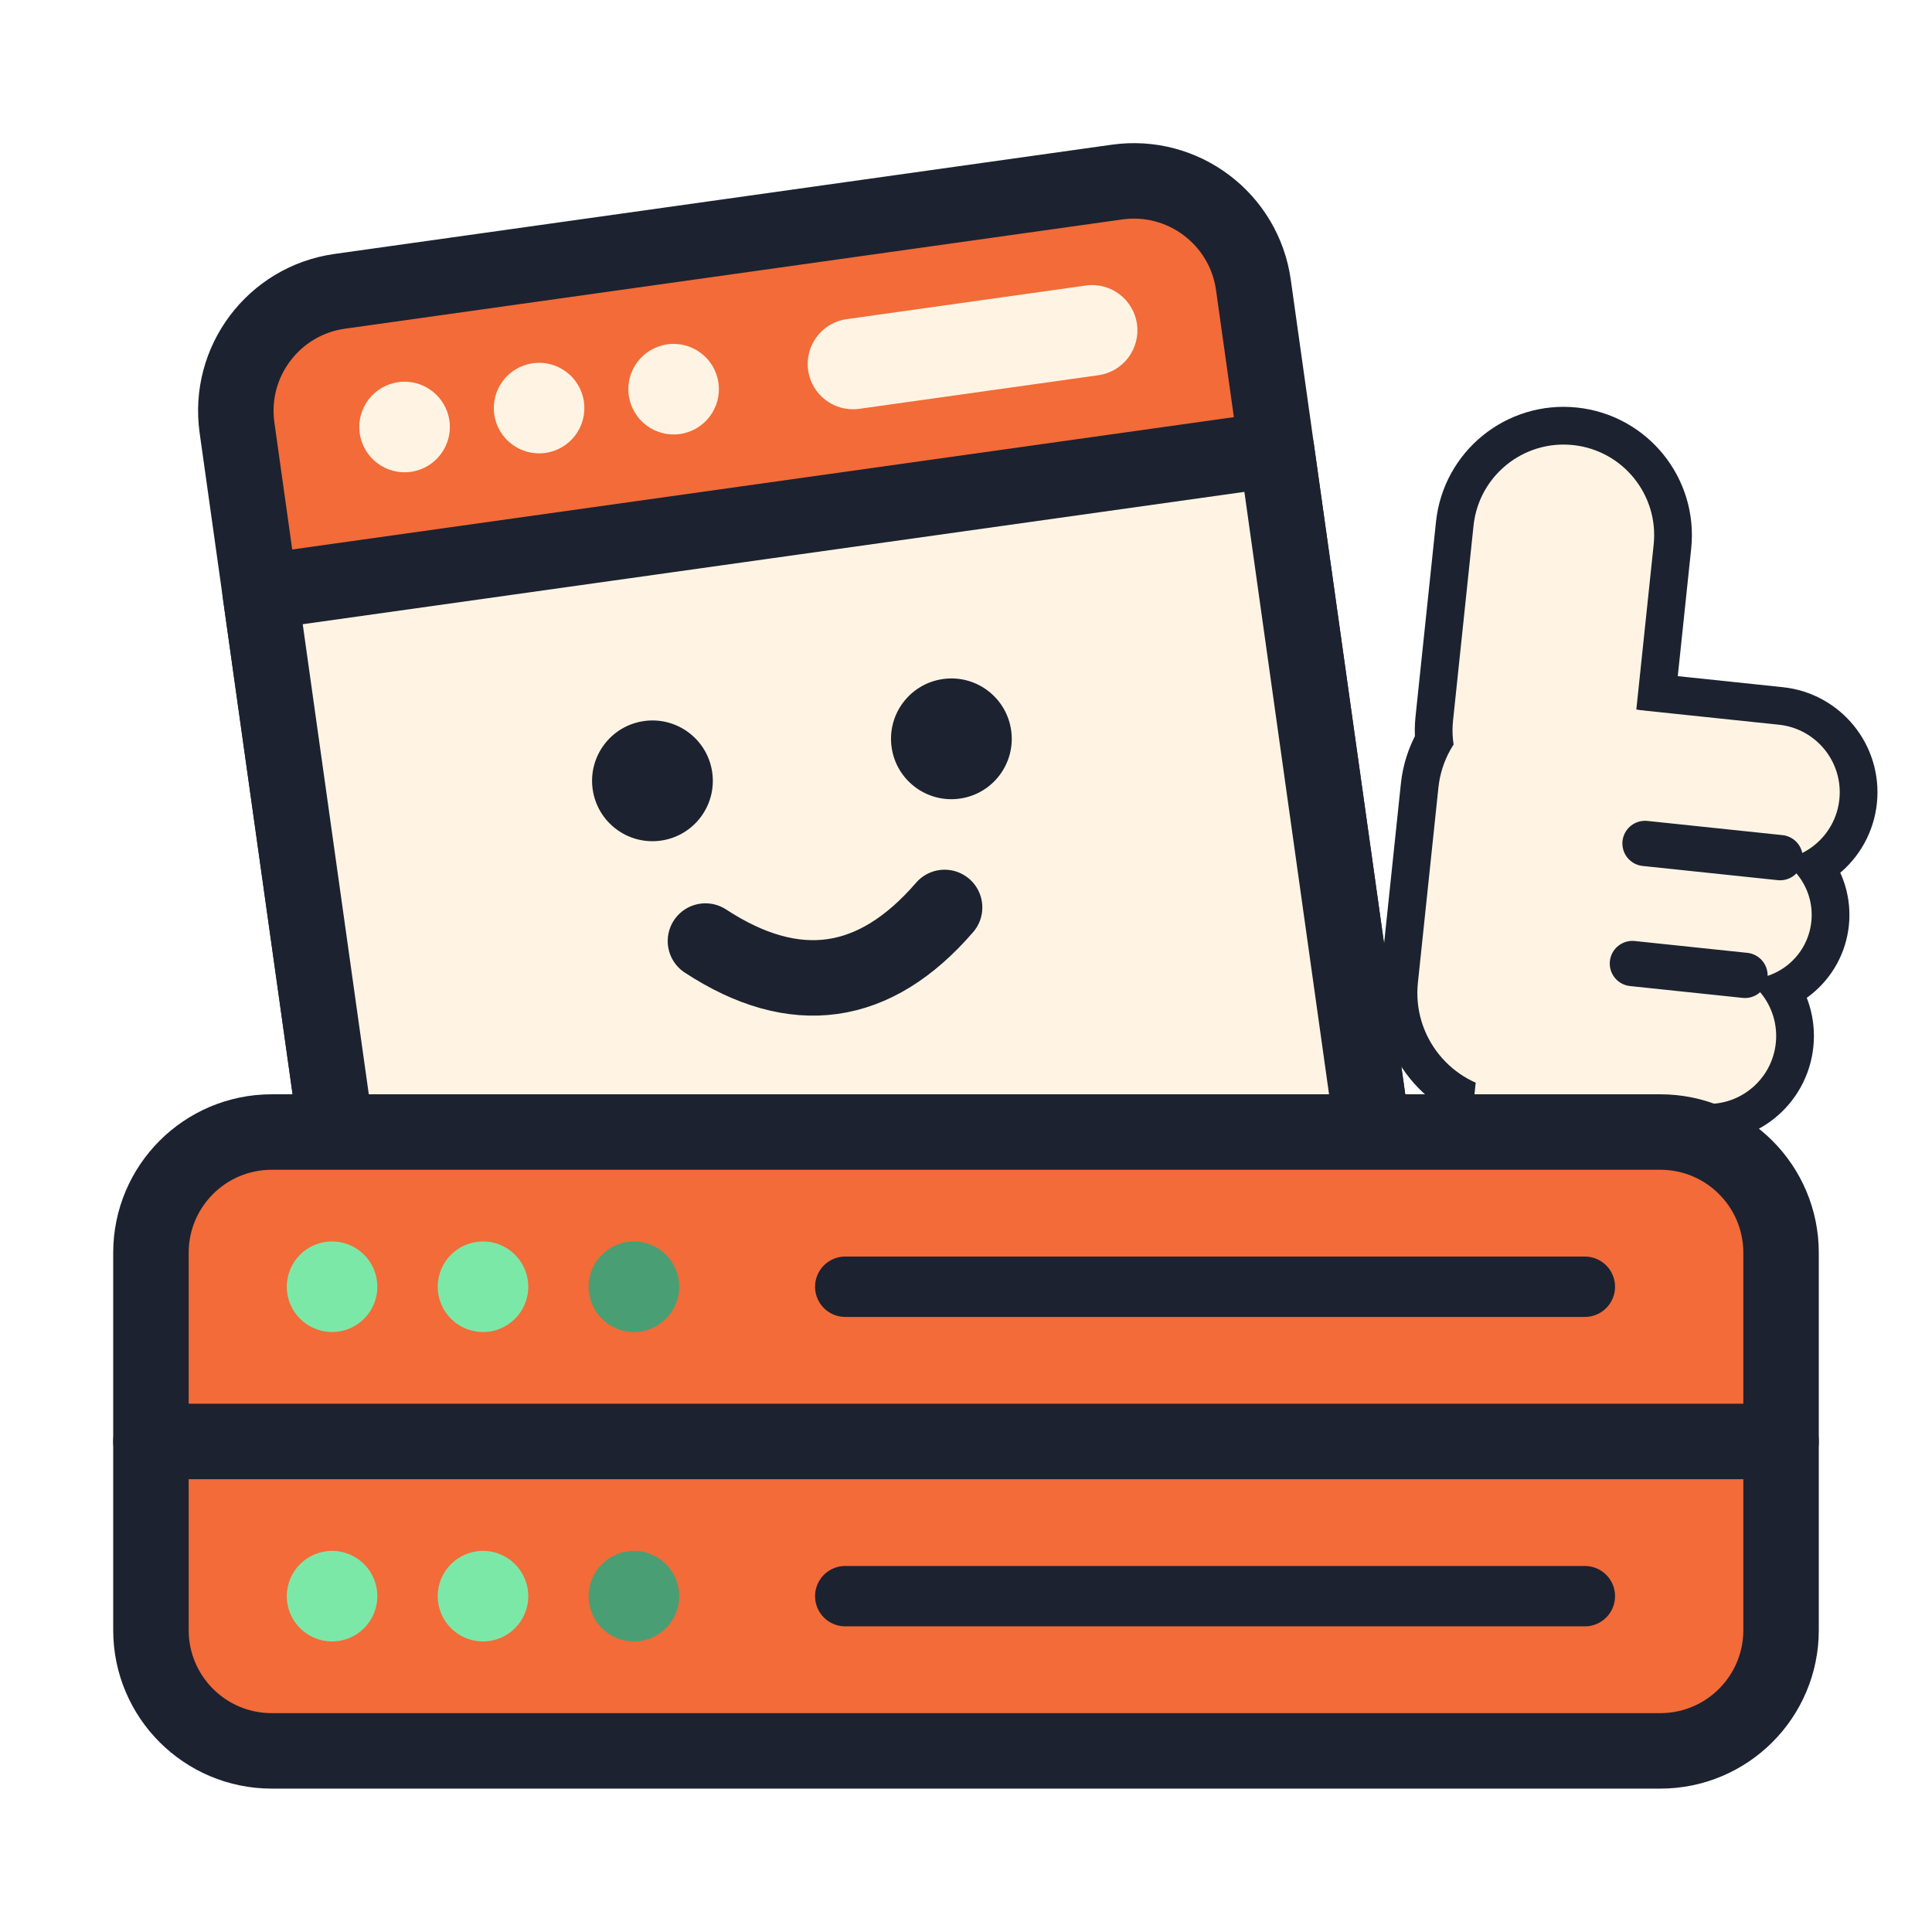
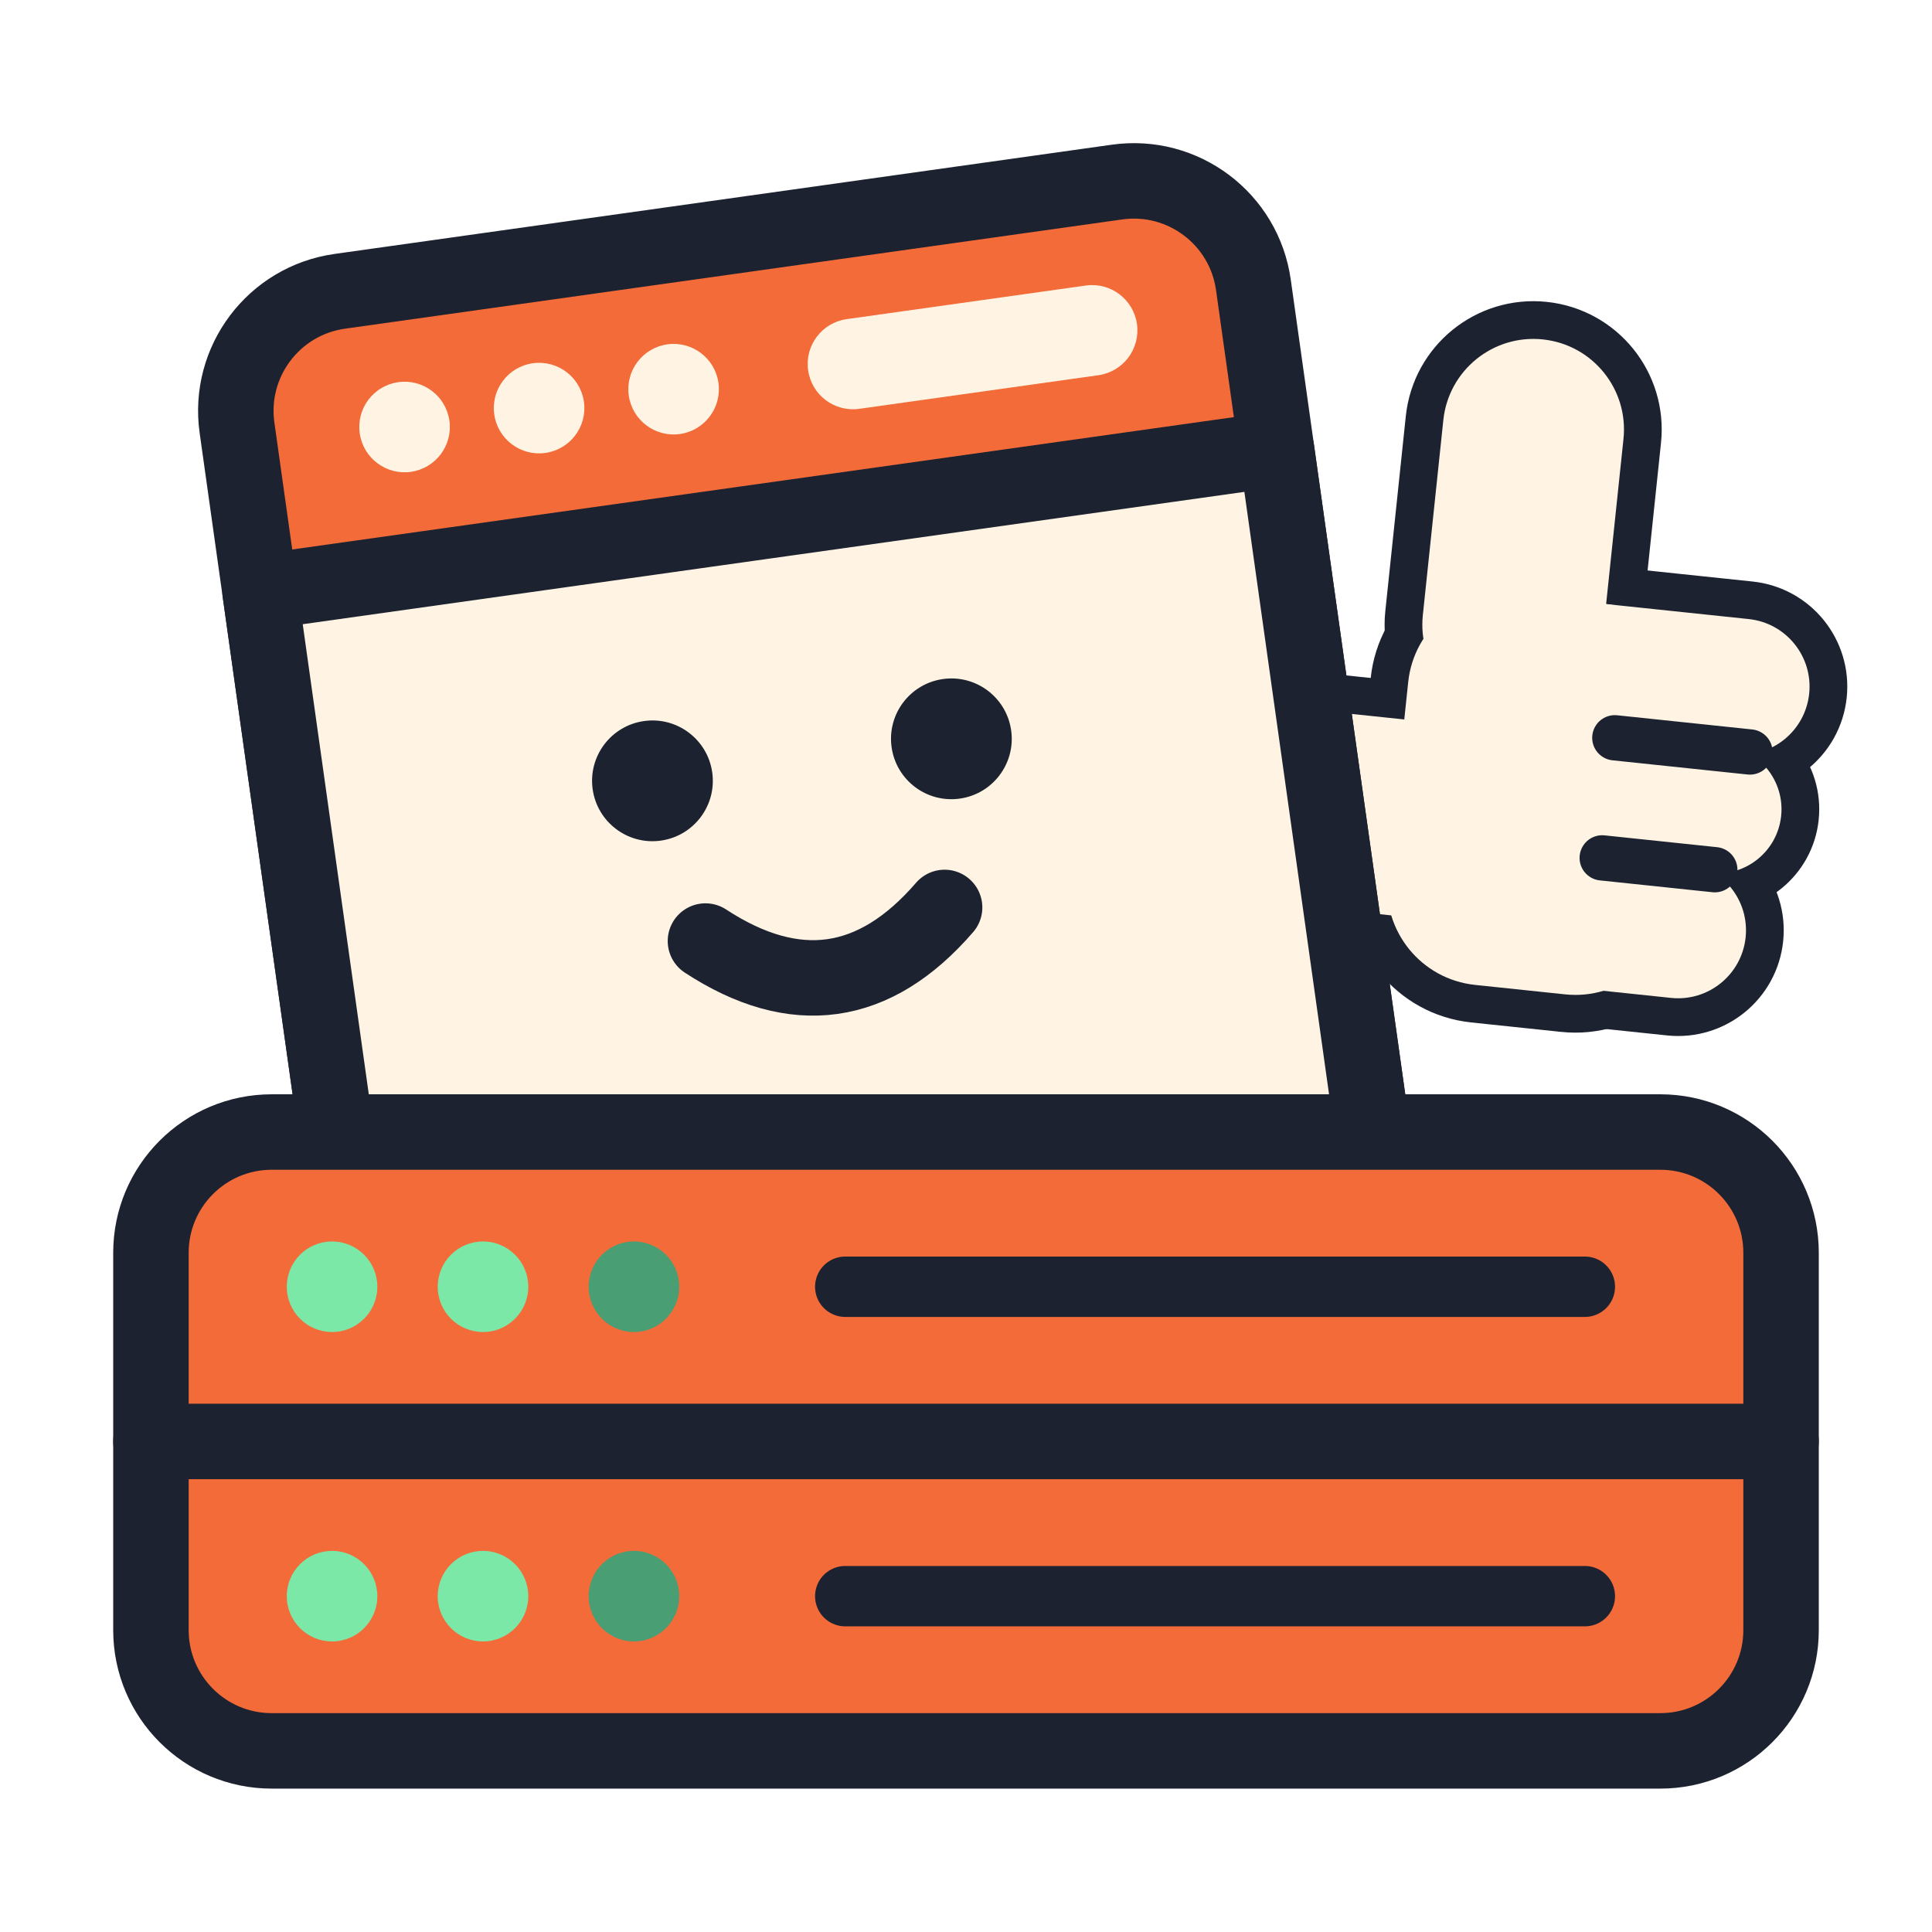
<svg xmlns="http://www.w3.org/2000/svg" viewBox="0 0 256 256">
  <style>
-     .pop { animation: pop .9s .3s both }
-     .rock { transform-origin: 124px 196px; animation: rock 3.6s 1.2s infinite }
+     .pop { animation: pop 14s .3s infinite both }
+     .rock { transform-origin: 124px 196px; animation: rock 3.5s 1.2s infinite }
    @keyframes pop {
      0% { transform: translateY(150px); animation-timing-function: cubic-bezier(.2, .7, .3, 1) }
-       60% { transform: translateY(-12px); animation-timing-function: ease-in-out }
-       80% { transform: translateY(4px); animation-timing-function: ease-in-out }
-       100% { transform: none }
+       4% { transform: translateY(-12px); animation-timing-function: ease-in-out }
+       5.2% { transform: translateY(4px); animation-timing-function: ease-in-out }
+       6.4%, 90% { transform: none; animation-timing-function: ease-out }
+       91.5% { transform: translateY(-8px); animation-timing-function: cubic-bezier(.5, 0, .9, .4) }
+       94%, 100% { transform: translateY(150px) }
    }
    @keyframes rock {
      0% { transform: none; animation-timing-function: cubic-bezier(.3, .6, .6, 1) }
      25% { transform: rotate(2.5deg); animation-timing-function: ease-in-out }
      75% { transform: rotate(-2.5deg); animation-timing-function: cubic-bezier(.4, 0, .7, .4) }
      100% { transform: none }
    }
    .on { fill: #7ce8a8 }
    .dim { fill: #4a9e74 }
    .flick { animation: flick 2.9s infinite }
    .flick.slow { animation-duration: 3.7s; animation-delay: -1.3s }
    .blip { animation: blip 4.3s infinite }
    .blip.slow { animation-duration: 5.1s; animation-delay: -2.2s }
    @keyframes flick { 0%, 38%, 46%, 55%, 61%, 100% { fill: #7ce8a8 } 41%, 43%, 58% { fill: #4a9e74 } }
    @keyframes blip { 0%, 60%, 74%, 100% { fill: #4a9e74 } 64%, 70% { fill: #7ce8a8 } }
    @media (prefers-reduced-motion: reduce) { .pop, .rock, .flick, .blip { animation: none } }
  </style>
  <defs>
    <g id="hand">
-       <rect x="196" y="134" width="26" height="40" rx="6" />
+       <rect x="166" y="112" width="40" height="26" rx="8" />
      <rect x="188" y="60" width="24" height="50" rx="12" />
      <rect x="187" y="94" width="38" height="52" rx="13" />
      <rect x="200" y="94" width="40" height="18" rx="9" />
      <rect x="200" y="111" width="38" height="17" rx="8.5" />
      <rect x="200" y="127" width="35" height="18" rx="9" />
    </g>
    <clipPath id="above">
-       <rect x="-20" y="-40" width="300" height="236" />
+       <rect x="-20" y="-40" width="300" height="190" />
    </clipPath>
  </defs>
  <g stroke="#1c2230" stroke-width="10" stroke-linejoin="round" stroke-linecap="round">
    <g clip-path="url(#above)">
      <g class="pop">
        <g class="rock">
+           <g transform="translate(-4 -14) rotate(6 214 140)">
+             <use href="#hand" />
+             <use href="#hand" fill="#fff4e3" stroke="none" />
+             <path d="M215 111.5H233M215 127.5H230" fill="none" stroke-width="6" />
+           </g>
          <g transform="rotate(-8 116 170)">
            <rect x="48" y="30" width="136" height="150" rx="16" fill="#f26b38" />
            <path d="M48 68H184V180H48Z" fill="#fff4e3" />
            <rect x="124" y="43" width="44" height="12" rx="6" fill="#fff4e3" stroke="none" />
            <g fill="#fff4e3" stroke="none">
              <circle cx="70" cy="49" r="6" />
              <circle cx="88" cy="49" r="6" />
              <circle cx="106" cy="49" r="6" />
            </g>
            <circle cx="96" cy="100" r="8" fill="#1c2230" stroke="none" />
            <circle cx="136" cy="100" r="8" fill="#1c2230" stroke="none">
              <animate attributeName="opacity" values="1;0;1" keyTimes="0;.05;.13" calcMode="discrete" dur="7s" begin="1.4s" repeatCount="indefinite" />
            </circle>
            <path d="M128 102Q136 94 144 102" fill="none" stroke-width="7" opacity="0">
              <animate attributeName="opacity" values="0;1;0" keyTimes="0;.05;.13" calcMode="discrete" dur="7s" begin="1.4s" repeatCount="indefinite" />
            </path>
            <path d="M100 122Q116 136 132 122" fill="none">
              <animate attributeName="d" dur="7s" begin="1.4s" repeatCount="indefinite" calcMode="spline" values="M100 122Q116 136 132 122;M95 119Q116 143 137 119;M95 119Q116 143 137 119;M100 122Q116 136 132 122;M100 122Q116 136 132 122" keyTimes="0;.04;.22;.3;1" keySplines=".4 0 .2 1;0 0 1 1;.4 0 .2 1;0 0 1 1" />
            </path>
          </g>
-           <g transform="rotate(6 214 140)">
-             <use href="#hand" />
-             <use href="#hand" fill="#fff4e3" stroke="none" />
-             <path d="M215 111.5H233M215 127.5H230" fill="none" stroke-width="6" />
-           </g>
        </g>
      </g>
    </g>
    <rect x="20" y="150" width="216" height="82" rx="16" fill="#f26b38" />
    <path d="M20 191H236" fill="none" />
    <path d="M112 170.5H210M112 211.5H210" fill="none" stroke-width="8" />
    <g stroke="none">
      <circle class="on" cx="44" cy="170.5" r="6" />
      <circle class="on flick" cx="64" cy="170.5" r="6" />
      <circle class="dim blip" cx="84" cy="170.5" r="6" />
      <circle class="on" cx="44" cy="211.5" r="6" />
      <circle class="on flick slow" cx="64" cy="211.5" r="6" />
      <circle class="dim blip slow" cx="84" cy="211.5" r="6" />
    </g>
  </g>
</svg>
